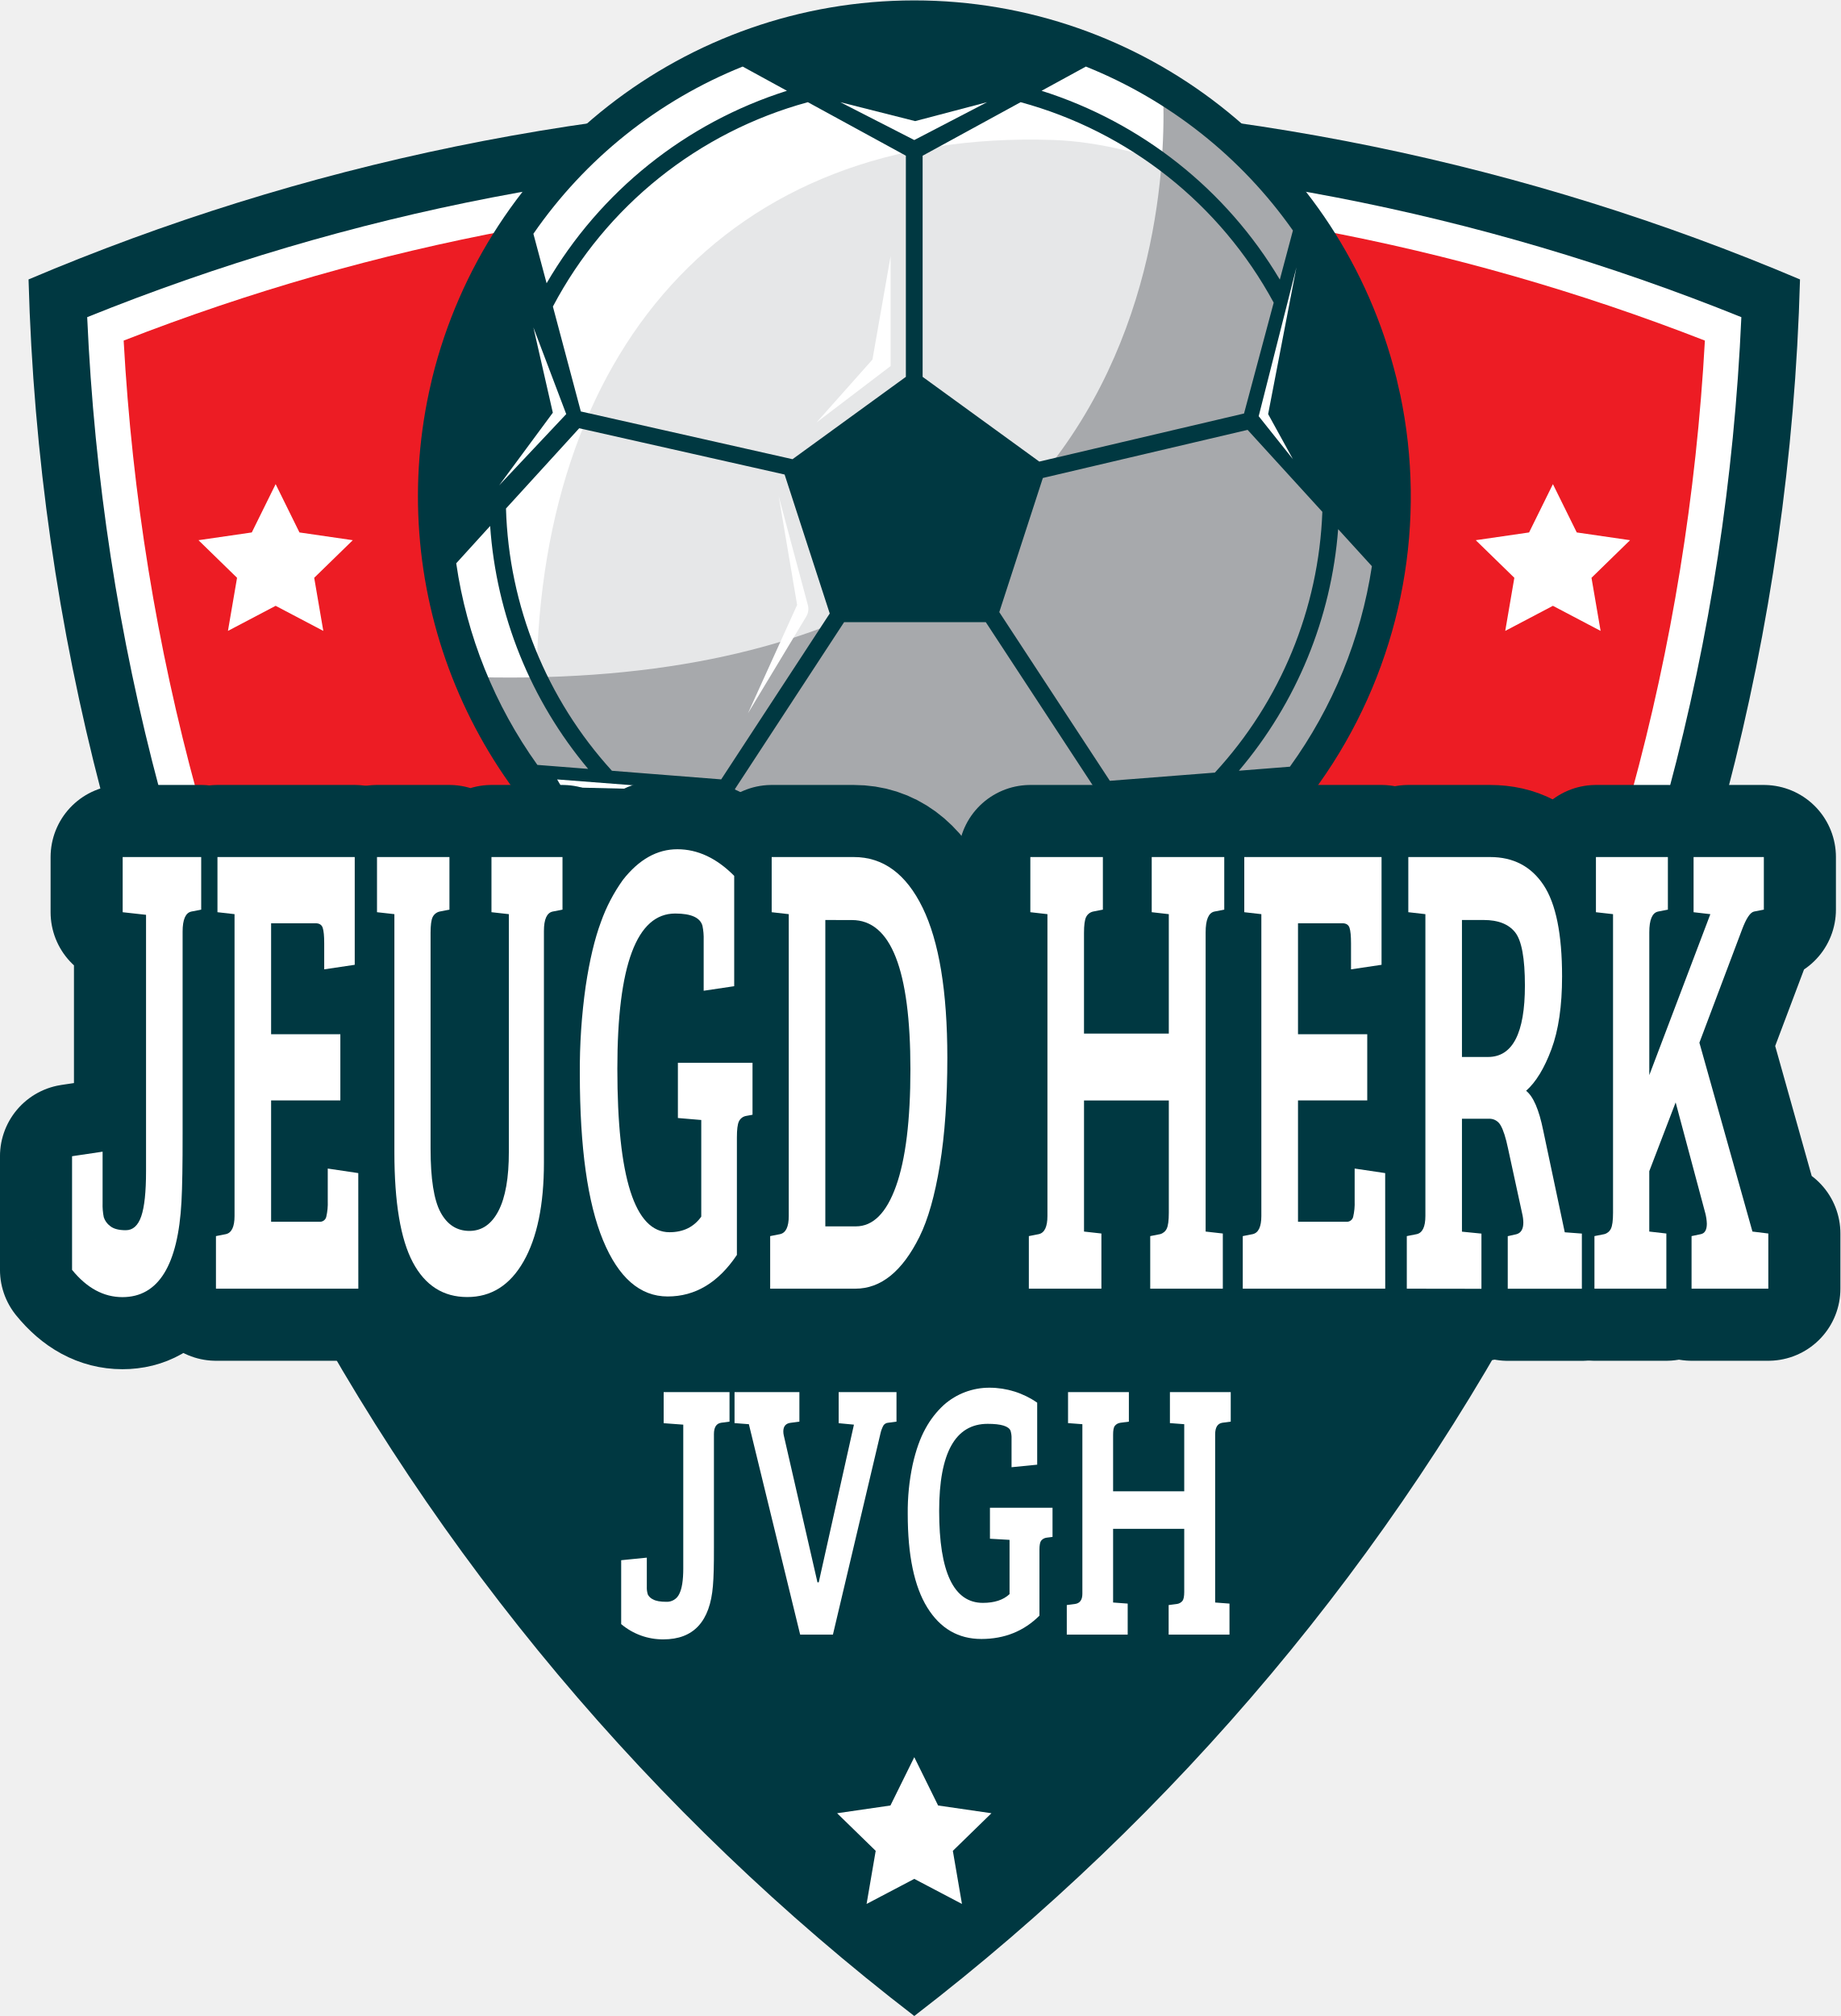
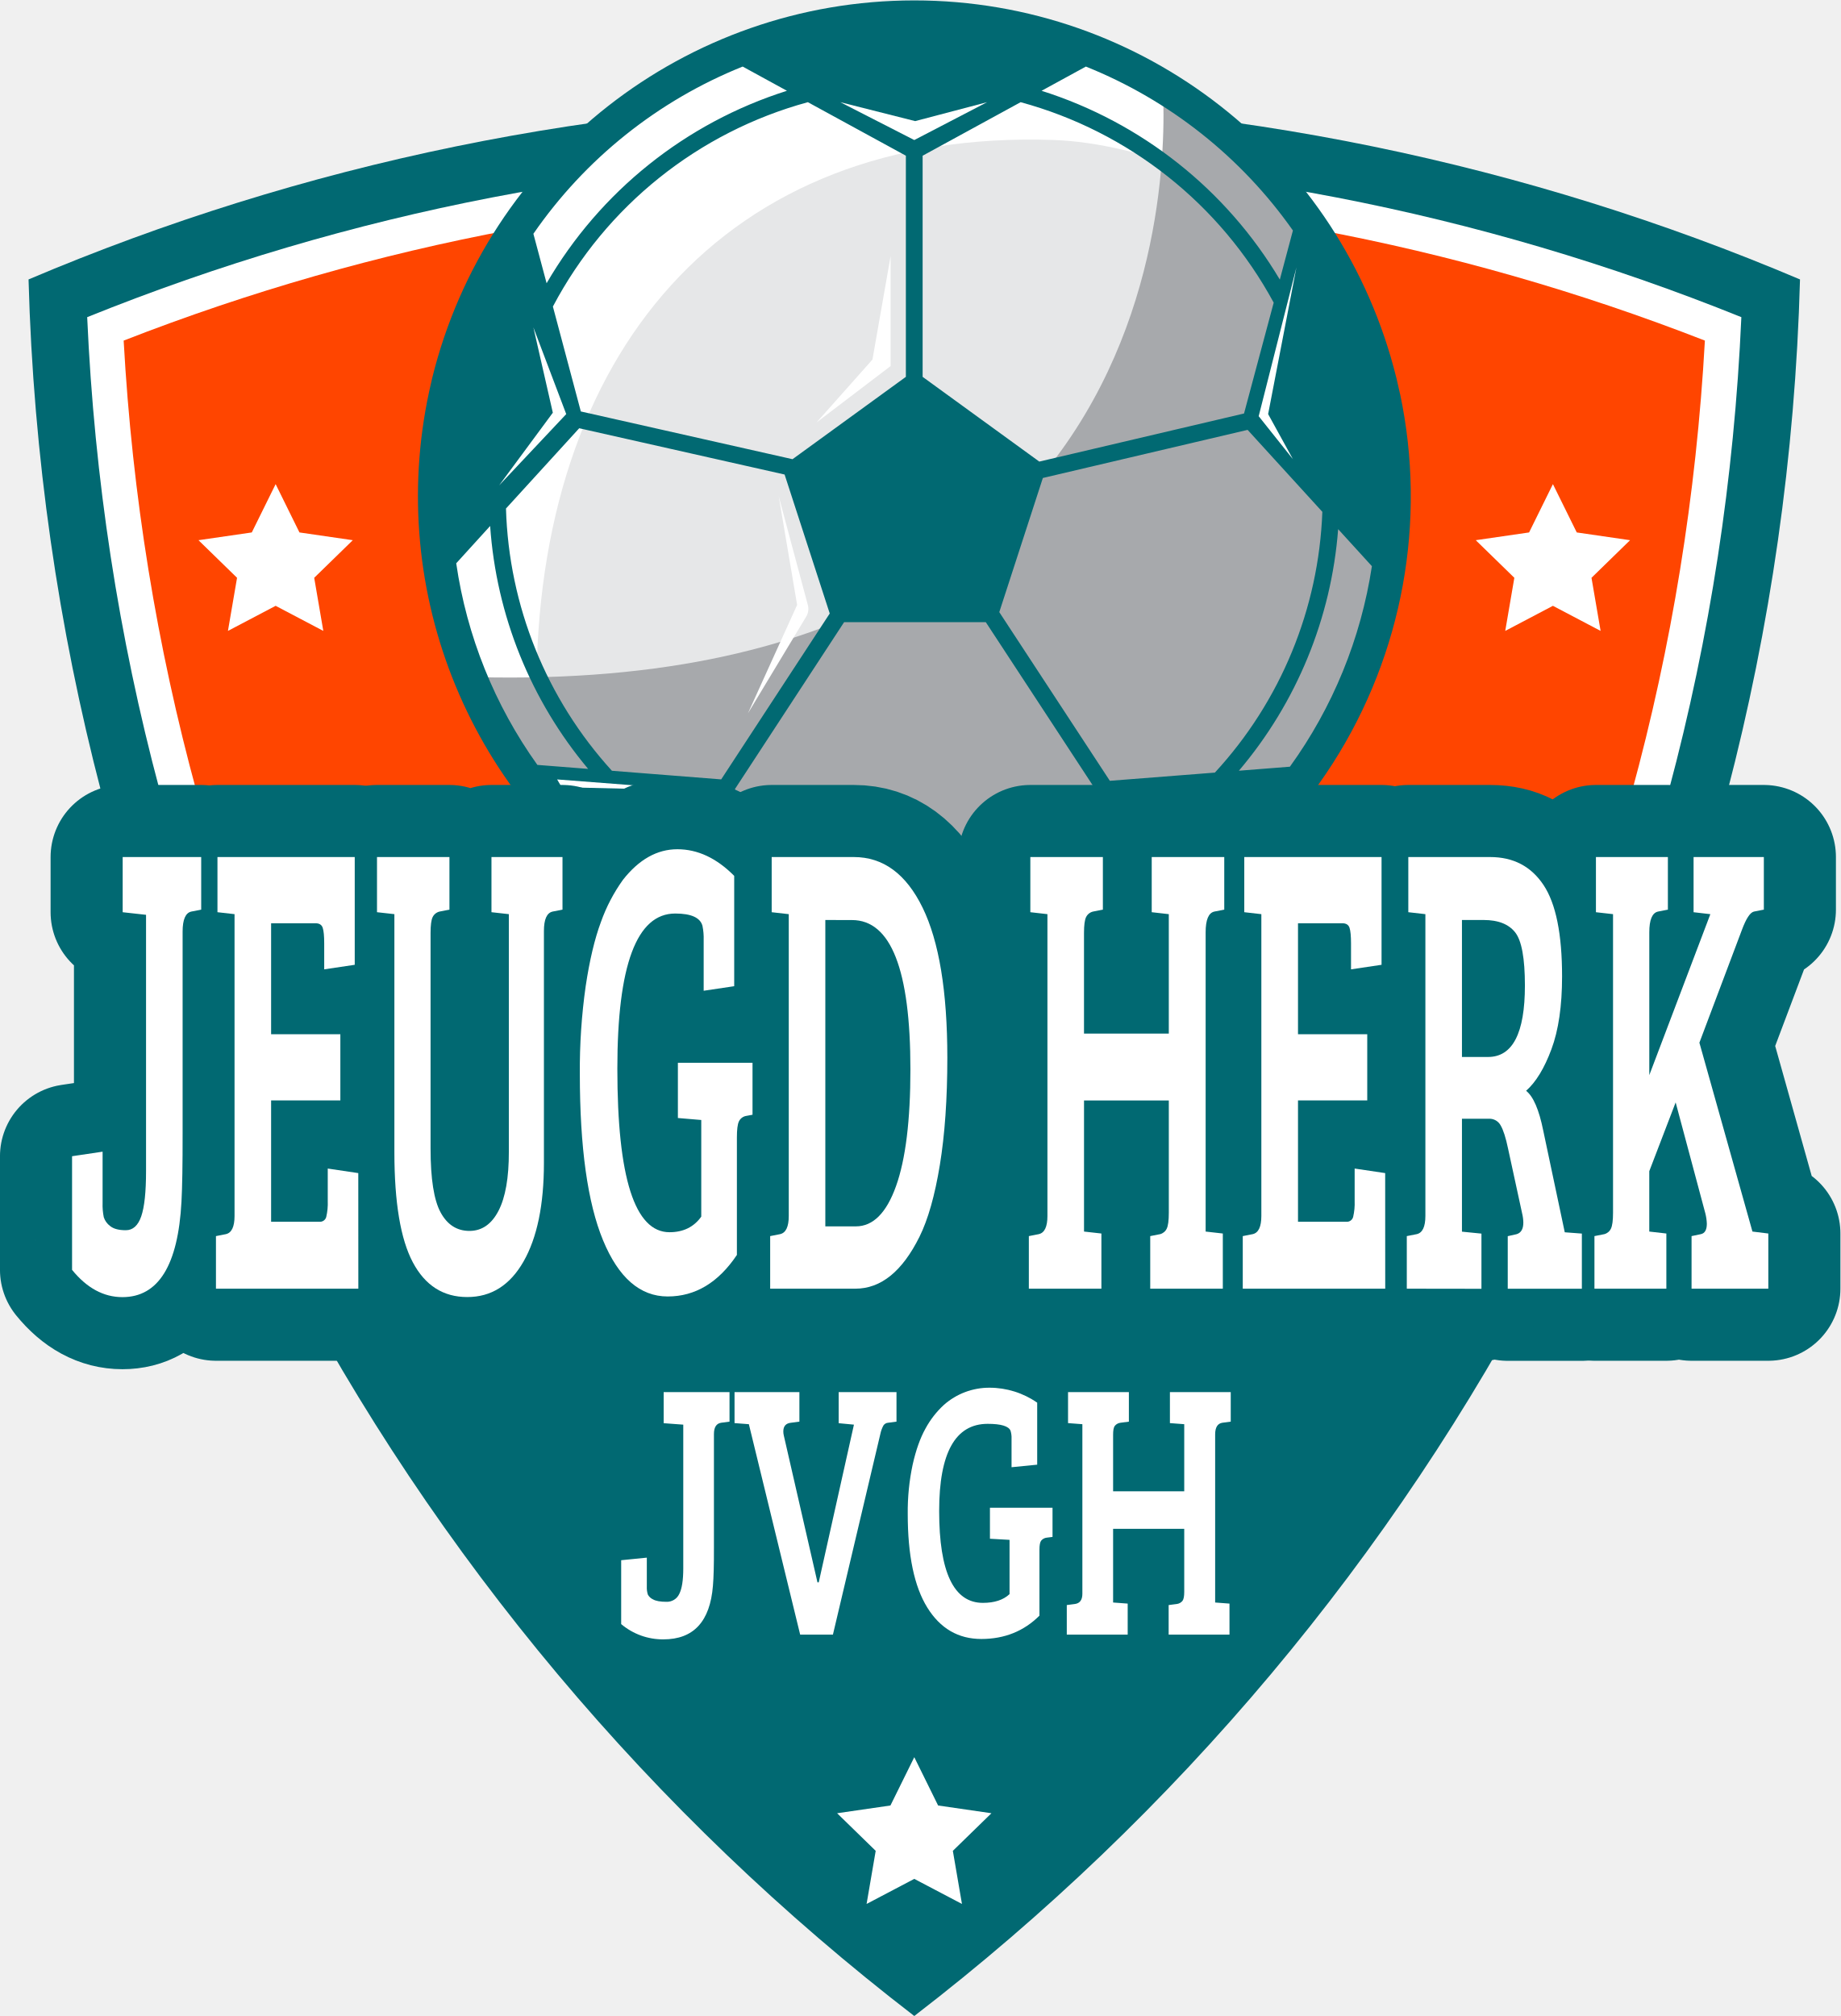
<svg xmlns="http://www.w3.org/2000/svg" viewBox="0 0 1085.12 1188.67">
  <defs>
-     <style>.cls-1{fill:#003841;}.cls-2,.cls-6{fill:#fff;}.cls-3{fill:#ed1c24;}.cls-4{fill:#e6e7e8;}.cls-5{fill:#a7a9ac;}.cls-6{stroke:#003841;stroke-linecap:round;stroke-linejoin:round;stroke-width:85px;}</style>
+     <style>.cls-1{fill:#016972;}.cls-2,.cls-6{fill:#fff;}.cls-3{fill:orangered;}.cls-4{fill:#e6e7e8;}.cls-5{fill:#a7a9ac;}.cls-6{stroke:#016972;stroke-linecap:round;stroke-linejoin:round;stroke-width:85px;}</style>
  </defs>
  <g id="Layer_2" data-name="Layer 2">
    <g id="Layer_4" data-name="Layer 4">
      <path class="cls-1" d="M1061.32,164.76c-11.32,417-213.45,786.4-522.24,1023.91C230.28,951.16,28.15,581.76,16.83,164.76,177.27,96.7,353.8,59,539.08,59S900.88,96.7,1061.32,164.76Z" />
      <path class="cls-2" d="M539.07,1145.73C397.8,1032.41,279.64,888.63,196.36,728.44,108.58,559.61,59.86,377.55,51.41,187c155-62.53,318.91-94.22,487.66-94.22S871.78,124.46,1026.74,187c-8.45,190.56-57.18,372.62-145,541.45C798.51,888.63,680.35,1032.41,539.07,1145.73Z" />
      <path class="cls-3" d="M539.07,1118.94C405.89,1009.17,294,871.16,214.8,718.86,130.74,557.18,83,383,72.91,200.82c148.4-57.91,305.16-87.27,466.16-87.27s317.77,29.36,466.17,87.27c-10.13,182.14-57.83,356.35-141.89,518C784.17,871.16,672.25,1009.18,539.07,1118.94Z" />
      <circle class="cls-2" cx="539.07" cy="292.73" r="285.31" />
      <path class="cls-4" d="M811.33,283.8c0,129.17-80.21,239.77-193.94,285.45-14.86,6-78.81,14.69-135.76-4.85-80.85-27.74-164-83.34-167.13-104.83-2.05-14.29,1.83-36.24,1.79-51.09C315.67,208.61,427.3,76,621,82.53c53.31,1.81,113.72,29.66,157.59,53.19C802.34,179.23,811.33,230.86,811.33,283.8Z" />
      <path class="cls-5" d="M685,43.25s42.27,373.13-415.07,355.66c0,0,112.11,201.72,264.15,181,91-12.41,211.25-88.25,241.2-129.87S824,326.71,824.43,278.13C825.56,165.34,685,43.25,685,43.25Z" />
      <path class="cls-1" d="M825.51,232.34h0l-.08-.3-.12-.57c-.24-1.1-.5-2.19-.75-3.29l-1.13-5-.07-.28,0-.19h-.06a292.78,292.78,0,0,0-568.45.11h0l-.58,2.57a292.63,292.63,0,0,0,121.43,310h0l.41.27A292,292,0,0,0,695,540.38h0l.17-.11c2.2-1.4,4.39-2.82,6.55-4.27l.94-.62.62-.42h0a294.89,294.89,0,0,0,82.56-84.87,292.24,292.24,0,0,0,39.7-217.74Zm-92,11.46L612.79,272.16,544,222.2V91.82l57.79-31.57A241.85,241.85,0,0,1,751,178.45Zm-199.39-152V222.2l-66.83,48.55L342.47,242.6,326,180.75A241.83,241.83,0,0,1,476.33,60.25Zm-192.6,160.7,121.1,27.29,26.61,81.94-64,97.81-64.43-5.08a239.89,239.89,0,0,1-62.46-154.63Zm91.78,212.8,64.41-98.47h83.53l64.64,98.63-29.69,55.37a241.06,241.06,0,0,1-152.87.46Zm221.09-4.92L589.2,360.92l25.69-79.09,120.73-28.37,44.06,48.32a239.85,239.85,0,0,1-63.36,153.76ZM762.33,135.9l-7.72,28.95A251.86,251.86,0,0,0,614.13,53.53l26.13-14.28A274,274,0,0,1,762.33,135.9ZM437.89,39.25,464,53.53A251.86,251.86,0,0,0,322.29,167l-7.79-29.16A274.11,274.11,0,0,1,437.89,39.25ZM269,332.13l20-22a249.62,249.62,0,0,0,57.78,143.22L316.85,451A271.24,271.24,0,0,1,269,332.13Zm270.1,233.55a272,272,0,0,1-54.93-5.56L470,533.74a251.12,251.12,0,0,0,139.52-.41l-14.2,26.49A270.34,270.34,0,0,1,539.07,565.68ZM760.55,452.06l-30.07,2.37A249.65,249.65,0,0,0,789,312l19.9,21.83A271.45,271.45,0,0,1,760.55,452.06Z" />
      <polygon class="cls-5" points="742.15 178.21 727.93 239.63 659.51 253.46 719.28 231.79 742.15 178.21" />
      <polygon class="cls-2" points="525.13 150.97 525.13 215.83 481.43 249.1 514.41 212.01 525.13 150.97" />
      <path class="cls-2" d="M459.17,292.73l17.17,64.06a8.78,8.78,0,0,1-1,6.81l-34.34,57,29-63.92Z" />
      <polygon class="cls-2" points="582.01 60.25 539.08 82.57 495.45 60.25 539.61 71.41 582.01 60.25" />
      <polygon class="cls-2" points="764.41 157.59 742.15 245.4 762.34 270.75 747.72 244.16 764.41 157.59" />
      <polygon class="cls-2" points="730.48 464.28 651.26 467.37 624.67 519.31 654.35 472.93 730.48 464.28" />
      <path class="cls-2" d="M415.07,466.13c-1.86,0-86.57-6.56-86.57-6.56l9.28,15.84-.62-11.13Z" />
      <polygon class="cls-2" points="314.5 193.04 333.86 244.16 294.29 286.2 325.96 243.34 314.5 193.04" />
      <path class="cls-1" d="M191.61,767S441.4,1134.78,538.17,1166c0,0,304.56-265.93,366.92-446.42L294.41,672.38Z" />
      <polygon class="cls-2" points="539.08 1107.82 510.96 1122.6 516.33 1091.29 493.58 1069.12 525.02 1064.55 539.08 1036.07 553.13 1064.55 584.57 1069.12 561.82 1091.29 567.19 1122.6 539.08 1107.82" />
      <polygon class="cls-2" points="162.52 357.2 134.4 371.99 139.77 340.68 117.03 318.51 148.46 313.94 162.52 285.45 176.57 313.94 208.01 318.51 185.26 340.68 190.63 371.99 162.52 357.2" />
      <polygon class="cls-2" points="915.63 357.2 887.52 371.99 892.89 340.68 870.14 318.51 901.58 313.94 915.63 285.45 929.69 313.94 961.12 318.51 938.38 340.68 943.75 371.99 915.63 357.2" />
      <path class="cls-6" d="M107,708.55q-3,56.25-34.82,56.26-16.62,0-29.69-16.08v-67l18-2.68v30.23a36.23,36.23,0,0,0,.7,8.42,10.4,10.4,0,0,0,3.71,5.17q3,2.49,9.28,2.49t9.11-8.23q2.82-8.22,2.82-26.6V539.39l-13.78-1.53V505.33h46.3v31l-5.83,1.15q-5.13,1.14-5.13,11.86v119Q107.71,695.54,107,708.55Z" />
      <path class="cls-6" d="M211.28,759.83H127.33v-31l5.83-1.15q5.13-1.14,5.13-10.71V539l-10.07-1.15V505.33h80.94v63.53l-18,2.68V556.23c0-4.33-.29-7.4-.88-9.18s-2-2.68-4.24-2.68H159.85v65.44h40.83v39H159.85v71.56H188.3a3.82,3.82,0,0,0,4.07-2.87,35.12,35.12,0,0,0,.88-9.37V689l18,2.68Z" />
      <path class="cls-6" d="M253.87,550.11V677.17q0,26.79,5.92,37.69t17,10.91q11,0,17.14-11.86t6.1-34.83V539l-10.25-1.15V505.33h41.88v31l-5.83,1.15q-5.13,1.14-5.12,11.48V685.59q0,37.13-12,58.17t-33.23,21q-21.21,0-32.07-20.48t-10.87-64.87V539l-10.25-1.15V505.33H265v31l-5.84,1.15a6.1,6.1,0,0,0-4.06,3.25Q253.87,543.22,253.87,550.11Z" />
      <path class="cls-6" d="M434.49,670.66v69.27q-16.42,24.5-40.82,24.49t-38.09-33.1q-13.69-33.11-13.7-98.16a350,350,0,0,1,3.45-51.67q3.45-23,9-37.89a100.31,100.31,0,0,1,13-24.87q14.15-18,32.08-18t33.49,15.69v65.06l-18,2.68V554.32a36.17,36.17,0,0,0-.71-8.42q-1.95-7.26-16.08-7.27-34.11,0-34.11,91.46,0,96.45,30.75,96.45,12.19,0,18.73-9.19v-57h-.17l-13.61-1.15V626.65h44v30.62l-4.06.76a5.85,5.85,0,0,0-4,3.25C434.87,663,434.49,666.07,434.49,670.66Z" />
      <path class="cls-6" d="M454.11,759.83v-31l5.83-1.15q5.13-1.14,5.13-10.71V539L455,537.86V505.33h48.43q26,0,40.56,29.85t14.58,88.41q0,36.36-4.42,63.34t-12,42.28q-15.2,30.63-37.82,30.62Zm32.52-217.38V723.09h18q15.21,0,23.69-23.73t8.48-68.88q0-88-34.46-88Z" />
      <path class="cls-6" d="M689.16,715.05v-66.2h-50v77.3l10.25,1.15v32.53H606.63v-31l5.83-1.15q5.13-1.14,5.13-10.71V539l-10.08-1.15V505.33h42.77v31l-5.83,1.15a6.11,6.11,0,0,0-4.07,3.25q-1.23,2.49-1.23,9.38v59.32h50V539l-10.07-1.15V505.33h42.77v31L716,537.48q-5.13,1.14-5.13,12.25V726.15L721,727.3v32.53H678.2v-31l5.84-1.15a6,6,0,0,0,3.89-3.25C688.75,722.77,689.16,719.65,689.16,715.05Z" />
      <path class="cls-6" d="M816.76,759.83h-84v-31l5.84-1.15q5.11-1.14,5.12-10.71V539l-10.07-1.15V505.33h80.94v63.53l-18,2.68V556.23c0-4.33-.29-7.4-.88-9.18s-2-2.68-4.24-2.68H765.33v65.44h40.83v39H765.33v71.56h28.46a3.82,3.82,0,0,0,4.06-2.87,35.12,35.12,0,0,0,.88-9.37V689l18,2.68Z" />
      <path class="cls-6" d="M829.48,759.83v-31l5.84-1.15q5.11-1.14,5.12-10.71V539l-10.07-1.15V505.33h48.25q20.49,0,31.46,16.46t10.95,54q0,26-6.27,42.86t-14.94,24.5q6.38,5,10.08,23.34l12.72,60.09,10.08.76v32.53H889v-31l5.13-1.15q4.07-1.14,4.06-6.89a24.19,24.19,0,0,0-.7-5.35l-8.31-38.27q-2-9.57-4.33-13.59a7.51,7.51,0,0,0-6.8-4H862v66.59l11.49,1.15v32.53ZM862,623.21h15.38q21.74,0,21.74-42.1,0-24.12-5.75-31.38t-18.46-7.28H862Z" />
      <path class="cls-6" d="M951.08,715.05V539L941,537.86V505.33h42.42v31l-5.83,1.15q-5.13,1.14-5.13,12.25v84.19l36-94.91-9.89-1.15V505.33H1040v31l-5.83,1.15q-3.36.76-7.07,10.71L1002,614.79l31.28,111.36,9.36,1.15v32.53H997.38v-31l5.48-1.15q3.52-.75,3.53-6.12a28.61,28.61,0,0,0-.88-6.12L988,650l-15.55,40.56v35.59l10.07,1.15v32.53H940.12v-31l5.83-1.15a6,6,0,0,0,3.89-3.25C950.66,722.77,951.08,719.65,951.08,715.05Z" />
      <path class="cls-2" d="M420.36,935q-2.52,31.6-29.2,31.6a38.1,38.1,0,0,1-24.9-9V919.93l15.12-1.51v17a13.74,13.74,0,0,0,.59,4.73,6.5,6.5,0,0,0,3.11,2.9c1.68.94,4.28,1.4,7.78,1.4a8,8,0,0,0,7.64-4.62q2.37-4.62,2.37-15V840l-11.56-.86V820.81h38.83v17.42l-4.89.64c-2.87.43-4.3,2.66-4.3,6.67V912.4Q421,927.67,420.36,935Z" />
      <path class="cls-2" d="M462.15,846.4,482,933h.74L503.5,840l-9-.86V820.81h34.09v17.42l-4.89.64a3.61,3.61,0,0,0-2.81,1.61,18.11,18.11,0,0,0-1.78,4.84l-28,118.47H471.79L441.55,839.73l-8.45-.64V820.81h38.24v17.42l-4.89.64q-4.59.43-4.59,5.16A10.48,10.48,0,0,0,462.15,846.4Z" />
      <path class="cls-2" d="M612.88,913.69v38.92q-13.78,13.75-34.23,13.76t-31.94-18.6q-11.49-18.6-11.49-55.15a133,133,0,0,1,2.89-29q2.89-12.9,7.56-21.29a53.56,53.56,0,0,1,10.89-14,40.34,40.34,0,0,1,26.9-10.11,49.21,49.21,0,0,1,28.09,8.82V863.6l-15.12,1.5V848.33a14,14,0,0,0-.59-4.73q-1.64-4.08-13.49-4.08-28.61,0-28.6,51.38,0,54.18,25.79,54.18,10.22,0,15.71-5.16v-32h-.15l-11.41-.65V889h36.9v17.2l-3.41.43a4.89,4.89,0,0,0-3.33,1.83Q612.88,909.83,612.88,913.69Z" />
      <path class="cls-2" d="M698.25,938.63V901.44H656.31v43.43l8.6.64v18.28H629V946.37l4.89-.64c2.86-.43,4.3-2.44,4.3-6v-100l-8.45-.64V820.81h35.87v17.42l-4.89.64a5.19,5.19,0,0,0-3.41,1.83c-.7.93-1,2.69-1,5.27v33.32h41.94V839.73l-8.44-.64V820.81h35.86v17.42l-4.89.64c-2.87.43-4.3,2.73-4.3,6.88v99.12l8.45.64v18.28H689.06V946.37l4.9-.64a5.11,5.11,0,0,0,3.26-1.83Q698.25,942.51,698.25,938.63Z" />
      <line class="cls-1" x1="961.85" y1="525.79" x2="994" y2="525.79" />
      <path class="cls-2" d="M107,708.55q-3,56.25-34.82,56.26-16.62,0-29.69-16.08v-67l18-2.68v30.23a36.23,36.23,0,0,0,.7,8.42,10.4,10.4,0,0,0,3.71,5.17q3,2.49,9.28,2.49t9.11-8.23q2.82-8.22,2.82-26.6V539.39l-13.78-1.53V505.33h46.3v31l-5.83,1.15q-5.13,1.14-5.13,11.86v119Q107.71,695.54,107,708.55Z" />
      <path class="cls-2" d="M211.28,759.83H127.33v-31l5.83-1.15q5.13-1.14,5.13-10.71V539l-10.07-1.15V505.33h80.94v63.53l-18,2.68V556.23c0-4.33-.29-7.4-.88-9.18s-2-2.68-4.24-2.68H159.85v65.44h40.83v39H159.85v71.56H188.3a3.82,3.82,0,0,0,4.07-2.87,35.12,35.12,0,0,0,.88-9.37V689l18,2.68Z" />
      <path class="cls-2" d="M253.87,550.11V677.17q0,26.79,5.92,37.69t17,10.91q11,0,17.14-11.86t6.1-34.83V539l-10.25-1.15V505.33h41.88v31l-5.83,1.15q-5.13,1.14-5.12,11.48V685.59q0,37.13-12,58.17t-33.23,21q-21.21,0-32.07-20.48t-10.87-64.87V539l-10.25-1.15V505.33H265v31l-5.84,1.15a6.1,6.1,0,0,0-4.06,3.25Q253.87,543.22,253.87,550.11Z" />
      <path class="cls-2" d="M434.49,670.66v69.27q-16.42,24.5-40.82,24.49t-38.09-33.1q-13.69-33.11-13.7-98.16a350,350,0,0,1,3.45-51.67q3.45-23,9-37.89a100.31,100.31,0,0,1,13-24.87q14.15-18,32.08-18t33.49,15.69v65.06l-18,2.68V554.32a36.17,36.17,0,0,0-.71-8.42q-1.95-7.27-16.08-7.27-34.11,0-34.11,91.46,0,96.45,30.75,96.45,12.19,0,18.73-9.19v-57h-.17l-13.61-1.15V626.65h44v30.62l-4.06.76a5.85,5.85,0,0,0-4,3.25C434.87,663,434.49,666.07,434.49,670.66Z" />
      <path class="cls-2" d="M454.11,759.83v-31l5.83-1.15q5.13-1.14,5.13-10.71V539L455,537.86V505.33h48.43q26,0,40.56,29.85t14.58,88.41q0,36.36-4.42,63.34t-12,42.28q-15.2,30.63-37.82,30.62Zm32.52-217.38V723.09h18q15.21,0,23.69-23.73t8.48-68.88q0-88-34.46-88Z" />
      <path class="cls-2" d="M689.16,715.05v-66.2h-50v77.3l10.25,1.15v32.53H606.63v-31l5.83-1.15q5.13-1.14,5.13-10.71V539l-10.08-1.15V505.33h42.77v31l-5.83,1.15a6.11,6.11,0,0,0-4.07,3.25q-1.23,2.49-1.23,9.38v59.32h50V539l-10.07-1.15V505.33h42.77v31L716,537.48q-5.13,1.14-5.13,12.25V726.15L721,727.3v32.53H678.2v-31l5.84-1.15a6,6,0,0,0,3.89-3.25C688.75,722.77,689.16,719.65,689.16,715.05Z" />
      <path class="cls-2" d="M816.76,759.83h-84v-31l5.84-1.15q5.11-1.14,5.12-10.71V539l-10.07-1.15V505.33h80.94v63.53l-18,2.68V556.23c0-4.33-.29-7.4-.88-9.18s-2-2.68-4.24-2.68H765.33v65.44h40.83v39H765.33v71.56h28.46a3.82,3.82,0,0,0,4.06-2.87,35.12,35.12,0,0,0,.88-9.37V689l18,2.68Z" />
      <path class="cls-2" d="M829.48,759.83v-31l5.84-1.15q5.11-1.14,5.12-10.71V539l-10.07-1.15V505.33h48.25q20.49,0,31.46,16.46t10.95,54q0,26-6.27,42.86t-14.94,24.5q6.38,5,10.08,23.34l12.72,60.09,10.08.76v32.53H889v-31l5.13-1.15q4.07-1.14,4.06-6.89a24.19,24.19,0,0,0-.7-5.35l-8.31-38.27q-2-9.57-4.33-13.59a7.51,7.51,0,0,0-6.8-4H862v66.59l11.49,1.15v32.53ZM862,623.21h15.38q21.74,0,21.74-42.1,0-24.12-5.75-31.38t-18.46-7.28H862Z" />
      <path class="cls-2" d="M951.08,715.05V539L941,537.86V505.33h42.42v31l-5.83,1.15q-5.13,1.14-5.13,12.25v84.19l36-94.91-9.89-1.15V505.33H1040v31l-5.83,1.15q-3.36.76-7.07,10.71L1002,614.79l31.28,111.36,9.36,1.15v32.53H997.38v-31l5.48-1.15q3.52-.75,3.53-6.12a28.61,28.61,0,0,0-.88-6.12L988,650l-15.55,40.56v35.59l10.07,1.15v32.53H940.12v-31l5.83-1.15a6,6,0,0,0,3.89-3.25C950.66,722.77,951.08,719.65,951.08,715.05Z" />
    </g>
  </g>
</svg>
